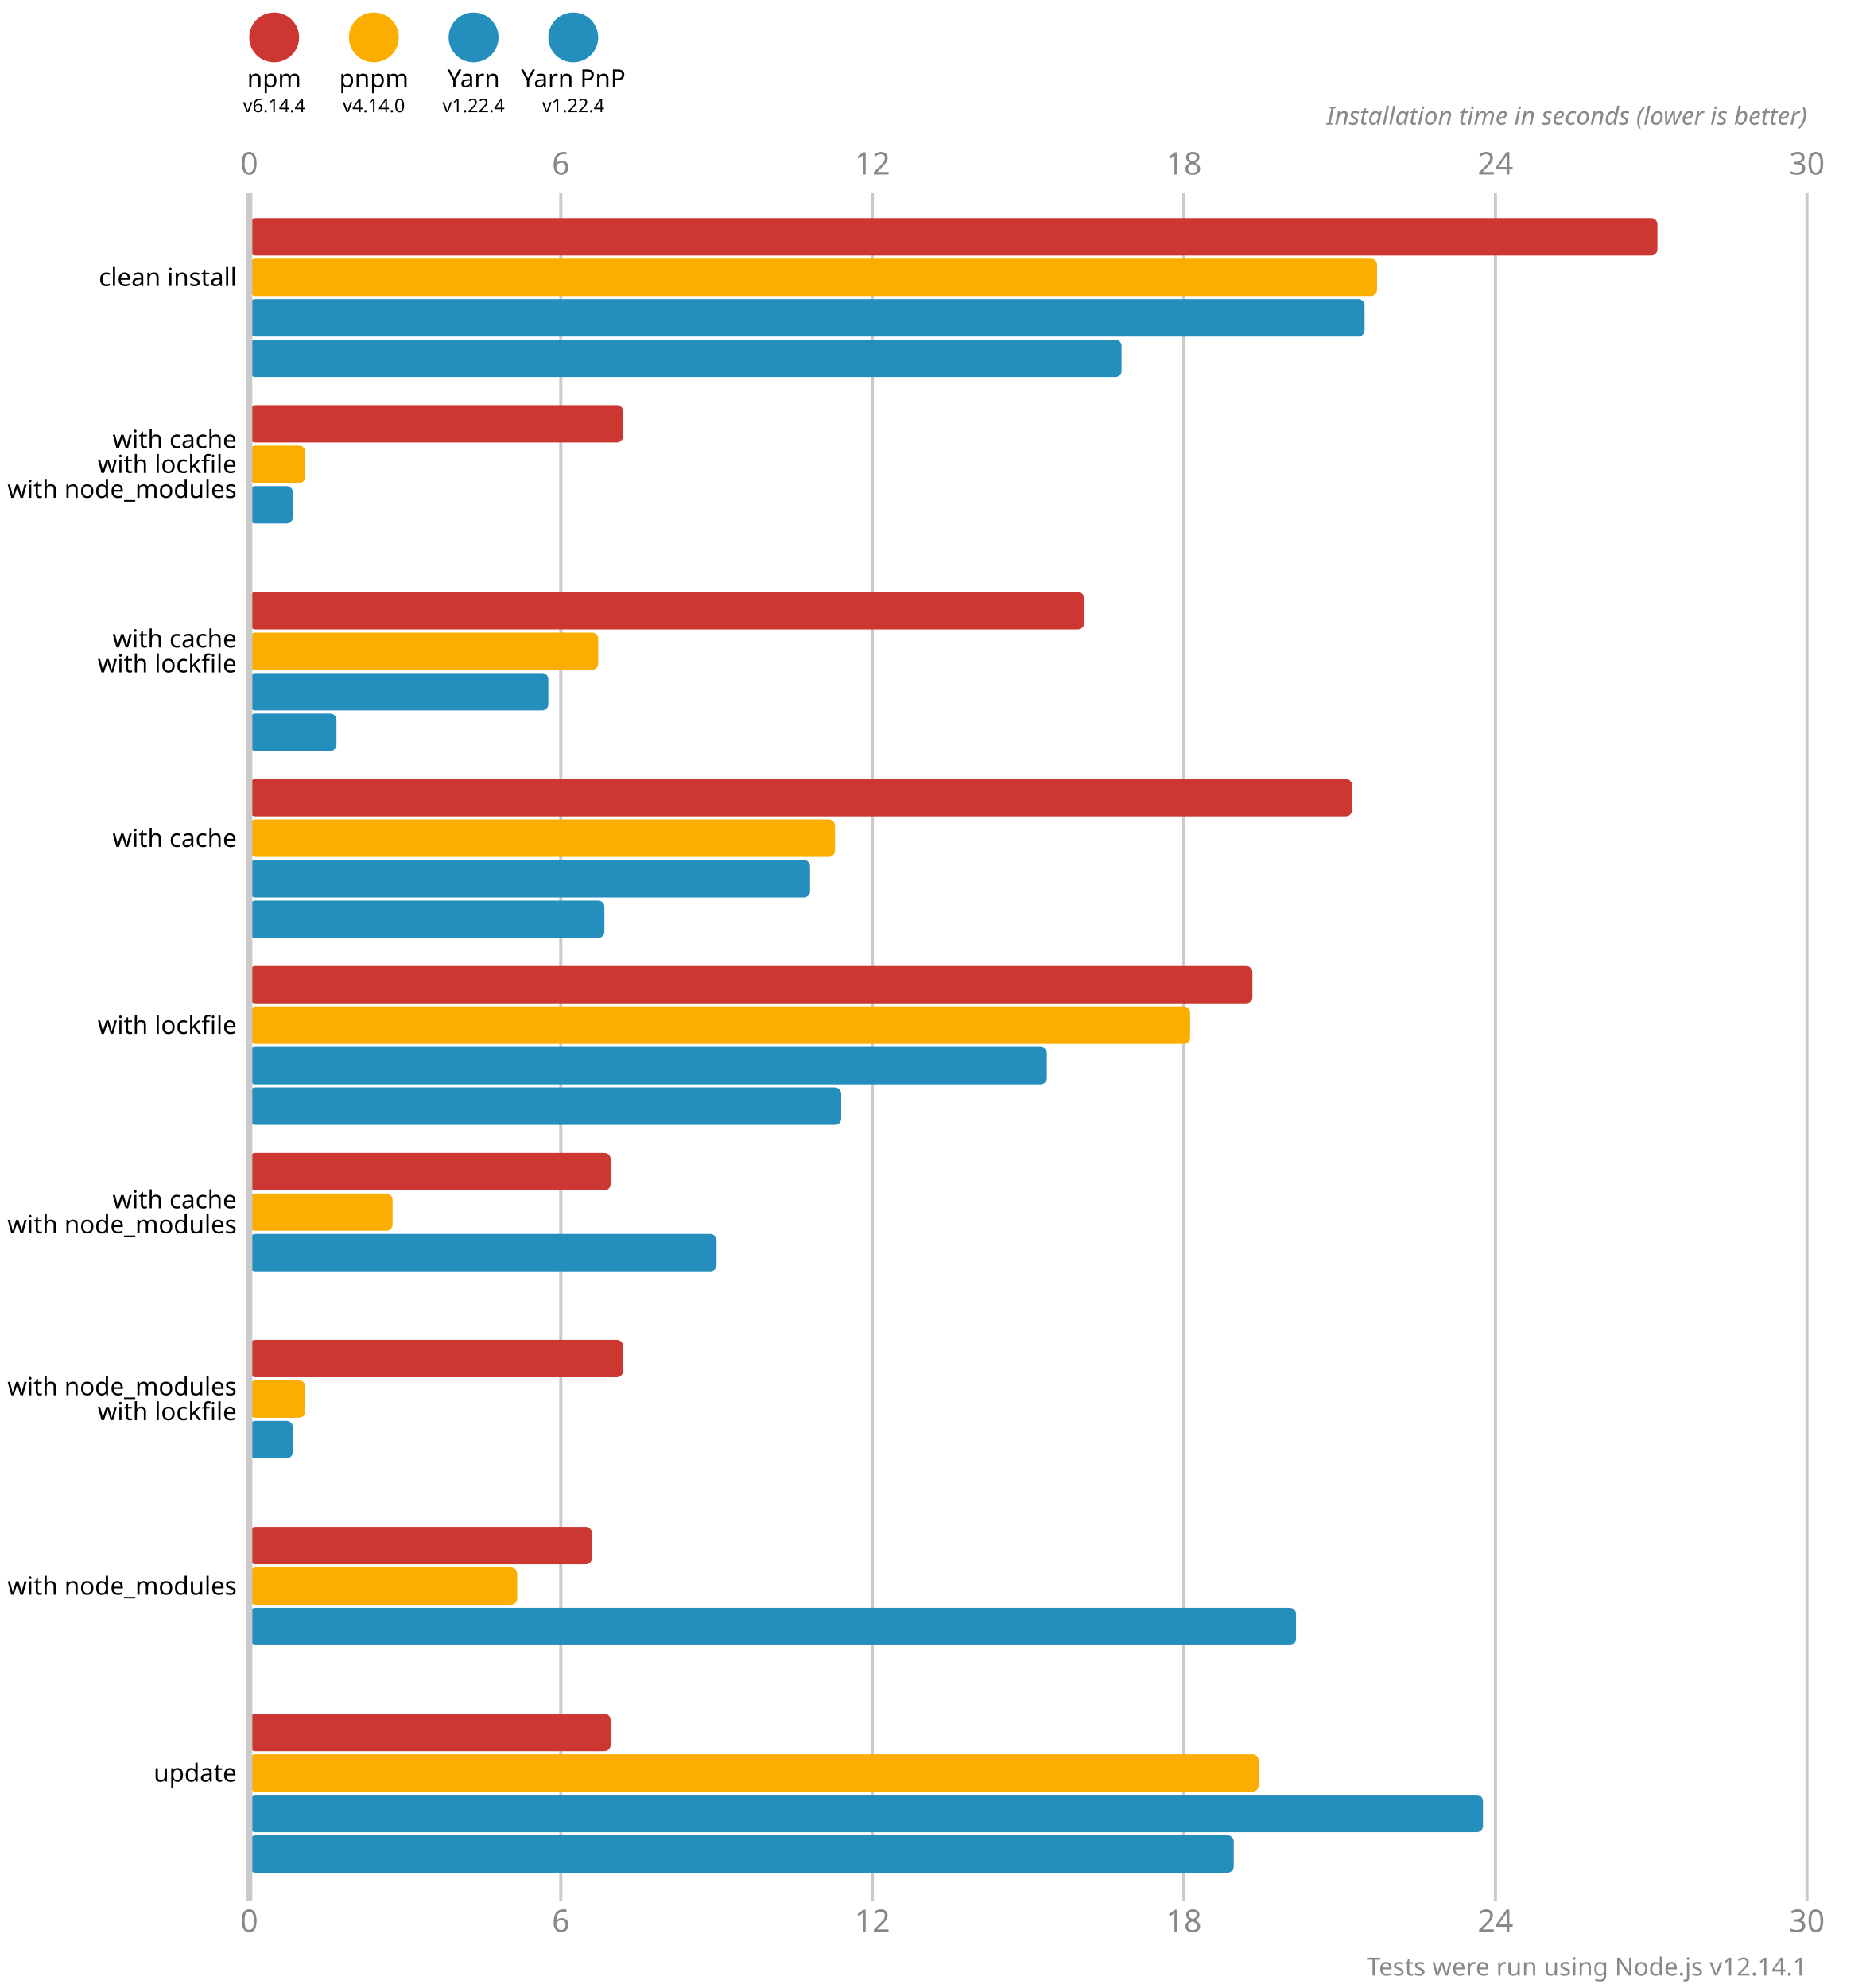
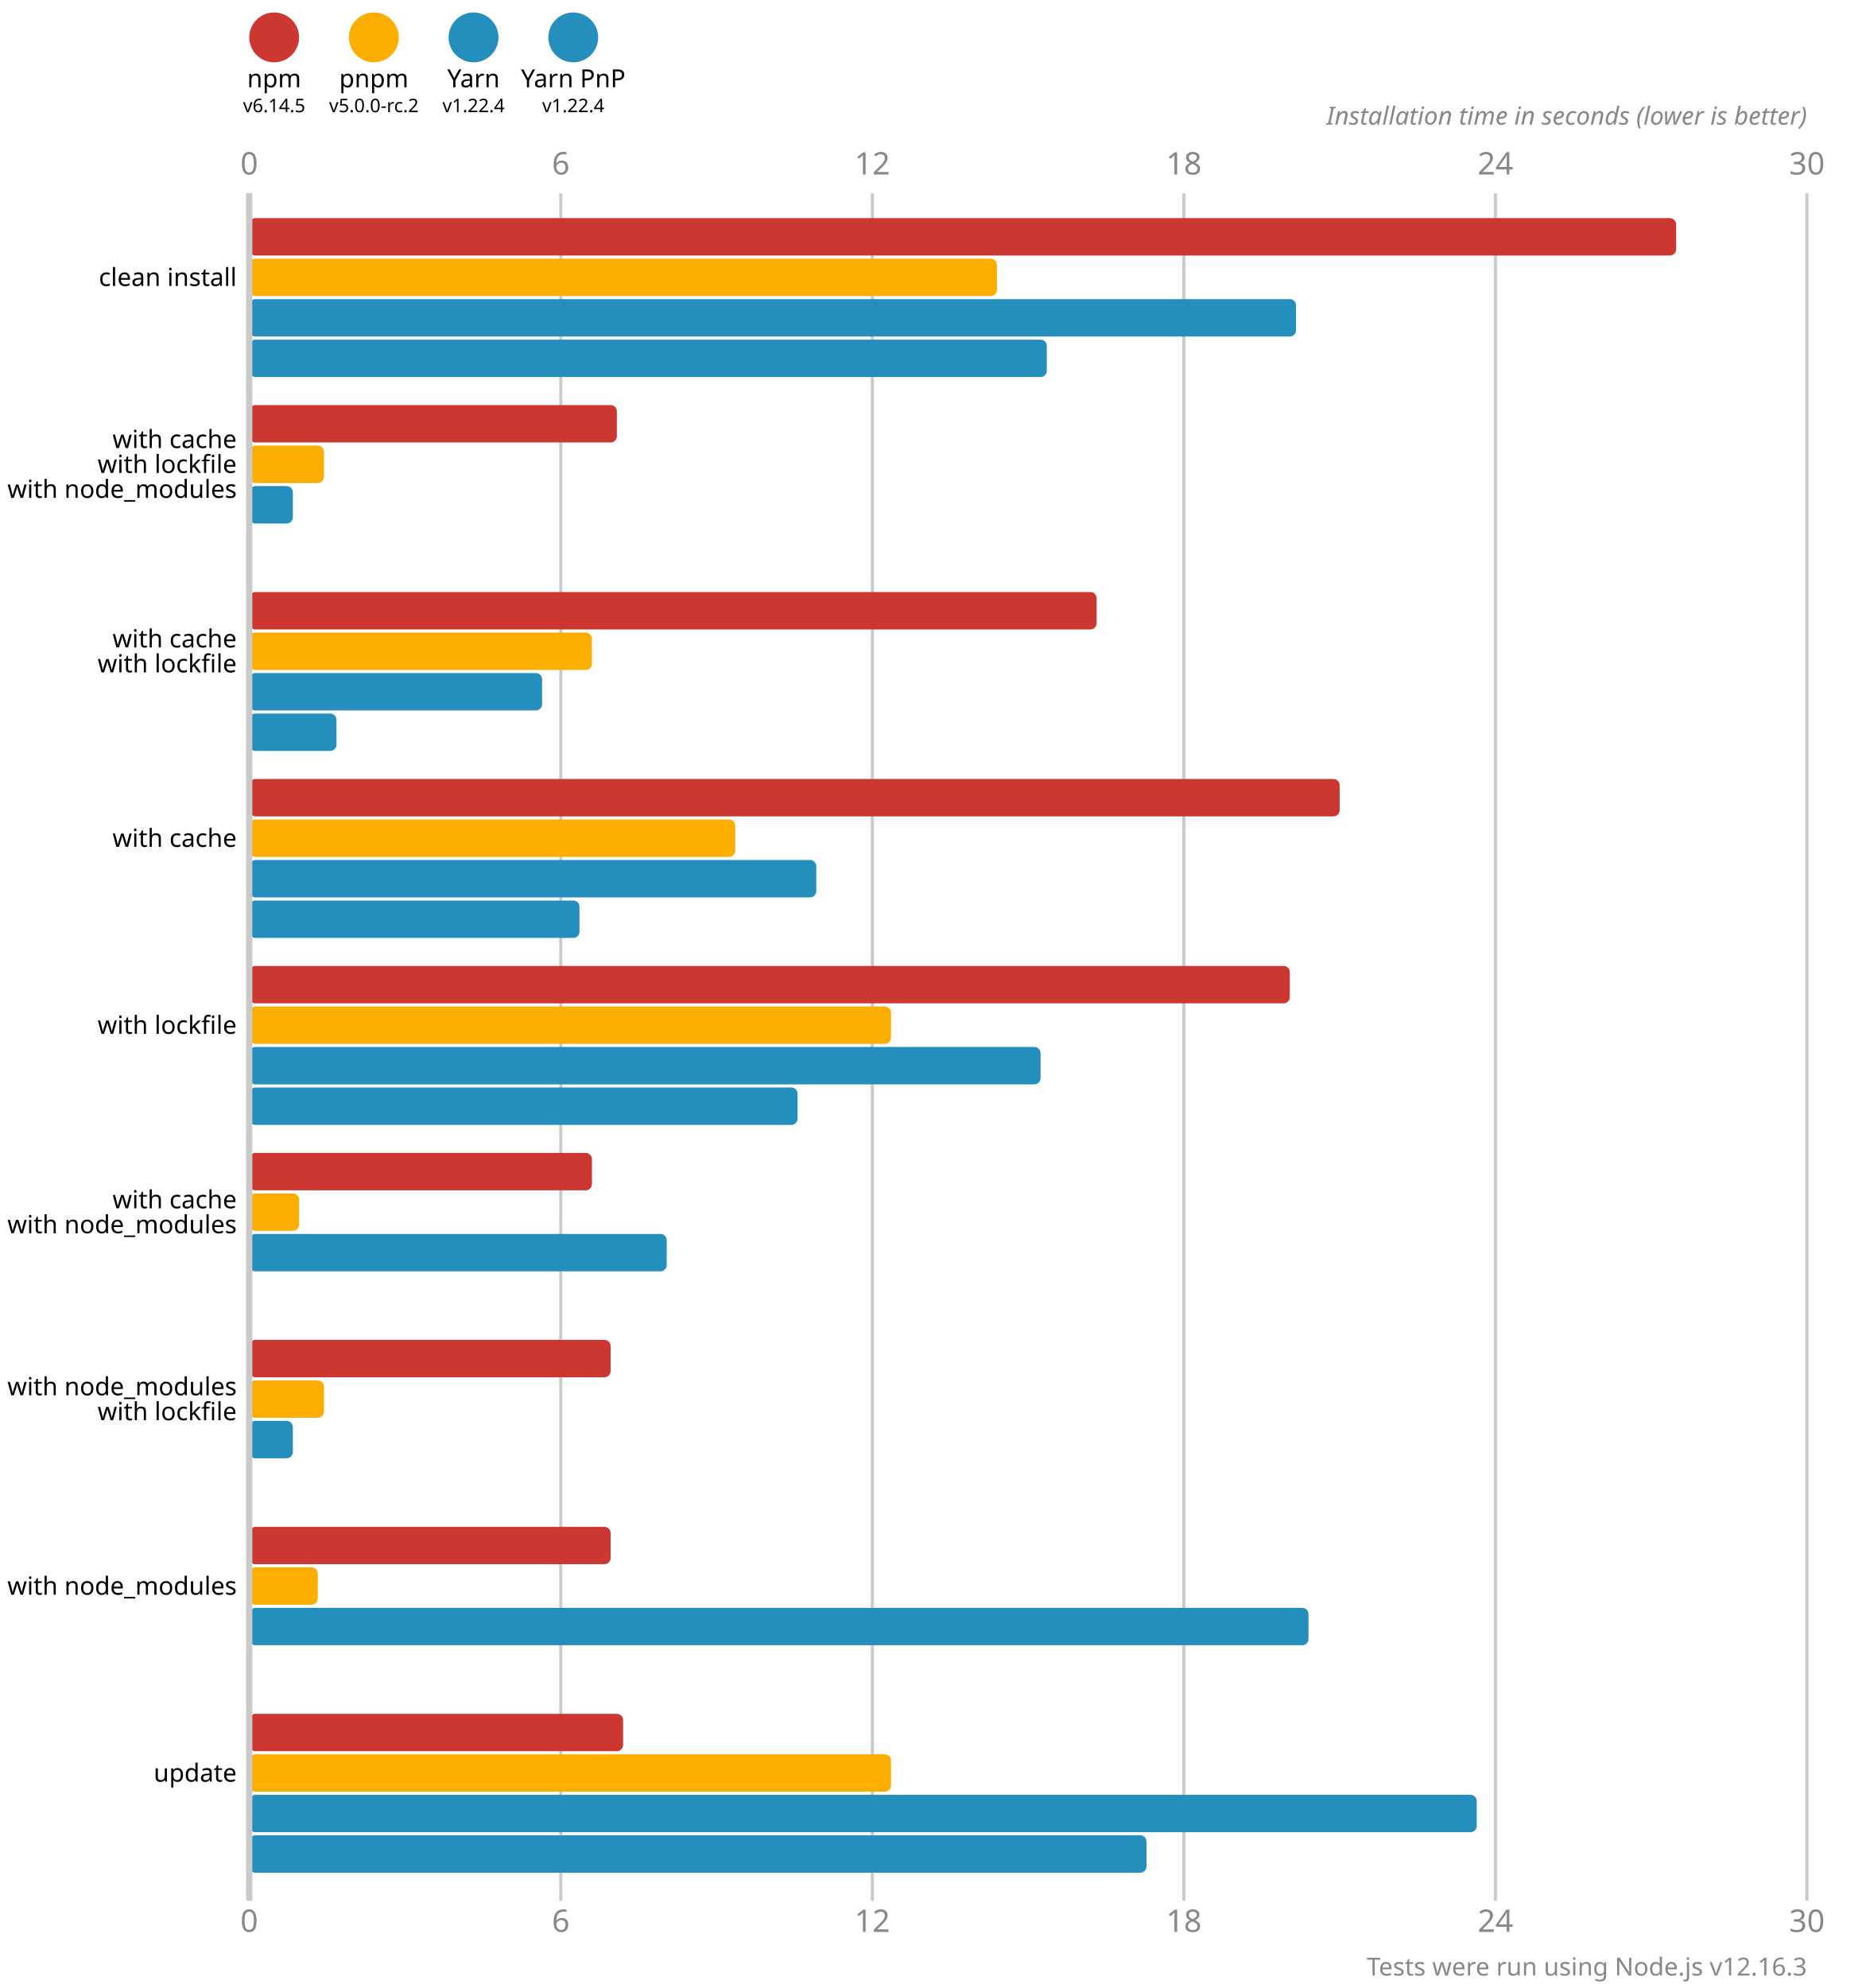
<svg xmlns="http://www.w3.org/2000/svg" version="1.1" viewBox="0 0 300 319">
  <style>
    .font { font-family: sans-serif; }
    .s3 { font-size: 3px; }
    .s4 { font-size: 4px; }
    .s5 { font-size: 5px; }
    .line { stroke: #cacaca; }
    .width { stroke-width: 0.5; }
    .text { fill: #888; }
  </style>
  <circle cx="44" cy="6" r="4" fill="#cd3731" />
  <text x="44" y="14" class="font s4" text-anchor="middle">npm</text>
-   <text x="44" y="18" class="font s3" text-anchor="middle">v6.14.4</text>
+   <text x="44" y="18" class="font s3" text-anchor="middle">v6.14.5</text>
  <circle cx="60" cy="6" r="4" fill="#fbae00" />
  <text x="60" y="14" class="font s4" text-anchor="middle">pnpm</text>
-   <text x="60" y="18" class="font s3" text-anchor="middle">v4.14.0</text>
+   <text x="60" y="18" class="font s3" text-anchor="middle">v5.0.0-rc.2</text>
  <circle cx="76" cy="6" r="4" fill="#248ebd" />
  <text x="76" y="14" class="font s4" text-anchor="middle">Yarn</text>
  <text x="76" y="18" class="font s3" text-anchor="middle">v1.22.4</text>
  <circle cx="92" cy="6" r="4" fill="#248ebd" />
  <text x="92" y="14" class="font s4" text-anchor="middle">Yarn PnP</text>
  <text x="92" y="18" class="font s3" text-anchor="middle">v1.22.4</text>
  <text x="40" y="28" class="font s5 text" text-anchor="middle">0</text>
  <text x="40" y="310" class="font s5 text" text-anchor="middle">0</text>
  <line x1="90" y1="31" x2="90" y2="305" class="line width" />
  <text x="90" y="28" class="font s5 text" text-anchor="middle">6</text>
  <text x="90" y="310" class="font s5 text" text-anchor="middle">6</text>
  <line x1="140" y1="31" x2="140" y2="305" class="line width" />
  <text x="140" y="28" class="font s5 text" text-anchor="middle">12</text>
  <text x="140" y="310" class="font s5 text" text-anchor="middle">12</text>
  <line x1="190" y1="31" x2="190" y2="305" class="line width" />
  <text x="190" y="28" class="font s5 text" text-anchor="middle">18</text>
  <text x="190" y="310" class="font s5 text" text-anchor="middle">18</text>
  <line x1="240" y1="31" x2="240" y2="305" class="line width" />
  <text x="240" y="28" class="font s5 text" text-anchor="middle">24</text>
  <text x="240" y="310" class="font s5 text" text-anchor="middle">24</text>
  <line x1="290" y1="31" x2="290" y2="305" class="line width" />
  <text x="290" y="28" class="font s5 text" text-anchor="middle">30</text>
  <text x="290" y="310" class="font s5 text" text-anchor="middle">30</text>
  <text x="290" y="20" class="font s4 text" font-style="italic" text-anchor="end">Installation time in seconds (lower is better)</text>
-   <rect x="40" y="35" width="226" height="6" fill="#cd3731" rx="1" ry="1" />
-   <rect x="40" y="41.5" width="181" height="6" fill="#fbae00" rx="1" ry="1" />
-   <rect x="40" y="48" width="179" height="6" fill="#248ebd" rx="1" ry="1" />
-   <rect x="40" y="54.5" width="140" height="6" fill="#248ebd" rx="1" ry="1" />
-   <rect x="40" y="65" width="60" height="6" fill="#cd3731" rx="1" ry="1" />
-   <rect x="40" y="71.5" width="9" height="6" fill="#fbae00" rx="1" ry="1" />
+   <rect x="40" y="35" width="229" height="6" fill="#cd3731" rx="1" ry="1" />
+   <rect x="40" y="41.5" width="120" height="6" fill="#fbae00" rx="1" ry="1" />
+   <rect x="40" y="48" width="168" height="6" fill="#248ebd" rx="1" ry="1" />
+   <rect x="40" y="54.5" width="128" height="6" fill="#248ebd" rx="1" ry="1" />
+   <rect x="40" y="65" width="59" height="6" fill="#cd3731" rx="1" ry="1" />
+   <rect x="40" y="71.5" width="12" height="6" fill="#fbae00" rx="1" ry="1" />
  <rect x="40" y="78" width="7" height="6" fill="#248ebd" rx="1" ry="1" />
  <rect x="40" y="84.5" width="0" height="6" fill="#248ebd" rx="1" ry="1" />
-   <rect x="40" y="95" width="134" height="6" fill="#cd3731" rx="1" ry="1" />
-   <rect x="40" y="101.5" width="56" height="6" fill="#fbae00" rx="1" ry="1" />
-   <rect x="40" y="108" width="48" height="6" fill="#248ebd" rx="1" ry="1" />
+   <rect x="40" y="95" width="136" height="6" fill="#cd3731" rx="1" ry="1" />
+   <rect x="40" y="101.5" width="55" height="6" fill="#fbae00" rx="1" ry="1" />
+   <rect x="40" y="108" width="47" height="6" fill="#248ebd" rx="1" ry="1" />
  <rect x="40" y="114.5" width="14" height="6" fill="#248ebd" rx="1" ry="1" />
-   <rect x="40" y="125" width="177" height="6" fill="#cd3731" rx="1" ry="1" />
-   <rect x="40" y="131.5" width="94" height="6" fill="#fbae00" rx="1" ry="1" />
-   <rect x="40" y="138" width="90" height="6" fill="#248ebd" rx="1" ry="1" />
-   <rect x="40" y="144.5" width="57" height="6" fill="#248ebd" rx="1" ry="1" />
-   <rect x="40" y="155" width="161" height="6" fill="#cd3731" rx="1" ry="1" />
-   <rect x="40" y="161.5" width="151" height="6" fill="#fbae00" rx="1" ry="1" />
-   <rect x="40" y="168" width="128" height="6" fill="#248ebd" rx="1" ry="1" />
-   <rect x="40" y="174.5" width="95" height="6" fill="#248ebd" rx="1" ry="1" />
-   <rect x="40" y="185" width="58" height="6" fill="#cd3731" rx="1" ry="1" />
-   <rect x="40" y="191.5" width="23" height="6" fill="#fbae00" rx="1" ry="1" />
-   <rect x="40" y="198" width="75" height="6" fill="#248ebd" rx="1" ry="1" />
+   <rect x="40" y="125" width="175" height="6" fill="#cd3731" rx="1" ry="1" />
+   <rect x="40" y="131.5" width="78" height="6" fill="#fbae00" rx="1" ry="1" />
+   <rect x="40" y="138" width="91" height="6" fill="#248ebd" rx="1" ry="1" />
+   <rect x="40" y="144.5" width="53" height="6" fill="#248ebd" rx="1" ry="1" />
+   <rect x="40" y="155" width="167" height="6" fill="#cd3731" rx="1" ry="1" />
+   <rect x="40" y="161.5" width="103" height="6" fill="#fbae00" rx="1" ry="1" />
+   <rect x="40" y="168" width="127" height="6" fill="#248ebd" rx="1" ry="1" />
+   <rect x="40" y="174.5" width="88" height="6" fill="#248ebd" rx="1" ry="1" />
+   <rect x="40" y="185" width="55" height="6" fill="#cd3731" rx="1" ry="1" />
+   <rect x="40" y="191.5" width="8" height="6" fill="#fbae00" rx="1" ry="1" />
+   <rect x="40" y="198" width="67" height="6" fill="#248ebd" rx="1" ry="1" />
  <rect x="40" y="204.5" width="0" height="6" fill="#248ebd" rx="1" ry="1" />
-   <rect x="40" y="215" width="60" height="6" fill="#cd3731" rx="1" ry="1" />
-   <rect x="40" y="221.5" width="9" height="6" fill="#fbae00" rx="1" ry="1" />
+   <rect x="40" y="215" width="58" height="6" fill="#cd3731" rx="1" ry="1" />
+   <rect x="40" y="221.5" width="12" height="6" fill="#fbae00" rx="1" ry="1" />
  <rect x="40" y="228" width="7" height="6" fill="#248ebd" rx="1" ry="1" />
  <rect x="40" y="234.5" width="0" height="6" fill="#248ebd" rx="1" ry="1" />
-   <rect x="40" y="245" width="55" height="6" fill="#cd3731" rx="1" ry="1" />
-   <rect x="40" y="251.5" width="43" height="6" fill="#fbae00" rx="1" ry="1" />
-   <rect x="40" y="258" width="168" height="6" fill="#248ebd" rx="1" ry="1" />
+   <rect x="40" y="245" width="58" height="6" fill="#cd3731" rx="1" ry="1" />
+   <rect x="40" y="251.5" width="11" height="6" fill="#fbae00" rx="1" ry="1" />
+   <rect x="40" y="258" width="170" height="6" fill="#248ebd" rx="1" ry="1" />
  <rect x="40" y="264.5" width="0" height="6" fill="#248ebd" rx="1" ry="1" />
-   <rect x="40" y="275" width="58" height="6" fill="#cd3731" rx="1" ry="1" />
-   <rect x="40" y="281.5" width="162" height="6" fill="#fbae00" rx="1" ry="1" />
-   <rect x="40" y="288" width="198" height="6" fill="#248ebd" rx="1" ry="1" />
-   <rect x="40" y="294.5" width="158" height="6" fill="#248ebd" rx="1" ry="1" />
+   <rect x="40" y="275" width="60" height="6" fill="#cd3731" rx="1" ry="1" />
+   <rect x="40" y="281.5" width="103" height="6" fill="#fbae00" rx="1" ry="1" />
+   <rect x="40" y="288" width="197" height="6" fill="#248ebd" rx="1" ry="1" />
+   <rect x="40" y="294.5" width="144" height="6" fill="#248ebd" rx="1" ry="1" />
  <line x1="40" y1="31" x2="40" y2="305" class="line" />
  <text x="38" y="44.5" class="font s4" dominant-baseline="middle" text-anchor="end">clean install</text>
  <text x="38" y="70.5" class="font s4" dominant-baseline="middle" text-anchor="end">with cache</text>
  <text x="38" y="74.5" class="font s4" dominant-baseline="middle" text-anchor="end">with lockfile</text>
  <text x="38" y="78.5" class="font s4" dominant-baseline="middle" text-anchor="end">with node_modules</text>
  <text x="38" y="102.5" class="font s4" dominant-baseline="middle" text-anchor="end">with cache</text>
  <text x="38" y="106.5" class="font s4" dominant-baseline="middle" text-anchor="end">with lockfile</text>
  <text x="38" y="134.5" class="font s4" dominant-baseline="middle" text-anchor="end">with cache</text>
  <text x="38" y="164.5" class="font s4" dominant-baseline="middle" text-anchor="end">with lockfile</text>
  <text x="38" y="192.5" class="font s4" dominant-baseline="middle" text-anchor="end">with cache</text>
  <text x="38" y="196.5" class="font s4" dominant-baseline="middle" text-anchor="end">with node_modules</text>
  <text x="38" y="222.5" class="font s4" dominant-baseline="middle" text-anchor="end">with node_modules</text>
  <text x="38" y="226.5" class="font s4" dominant-baseline="middle" text-anchor="end">with lockfile</text>
  <text x="38" y="254.5" class="font s4" dominant-baseline="middle" text-anchor="end">with node_modules</text>
  <text x="38" y="284.5" class="font s4" dominant-baseline="middle" text-anchor="end">update</text>
-   <text x="290" y="317" class="font s4 text" text-anchor="end">Tests were run using Node.js v12.14.1</text>
+   <text x="290" y="317" class="font s4 text" text-anchor="end">Tests were run using Node.js v12.16.3</text>
</svg>
